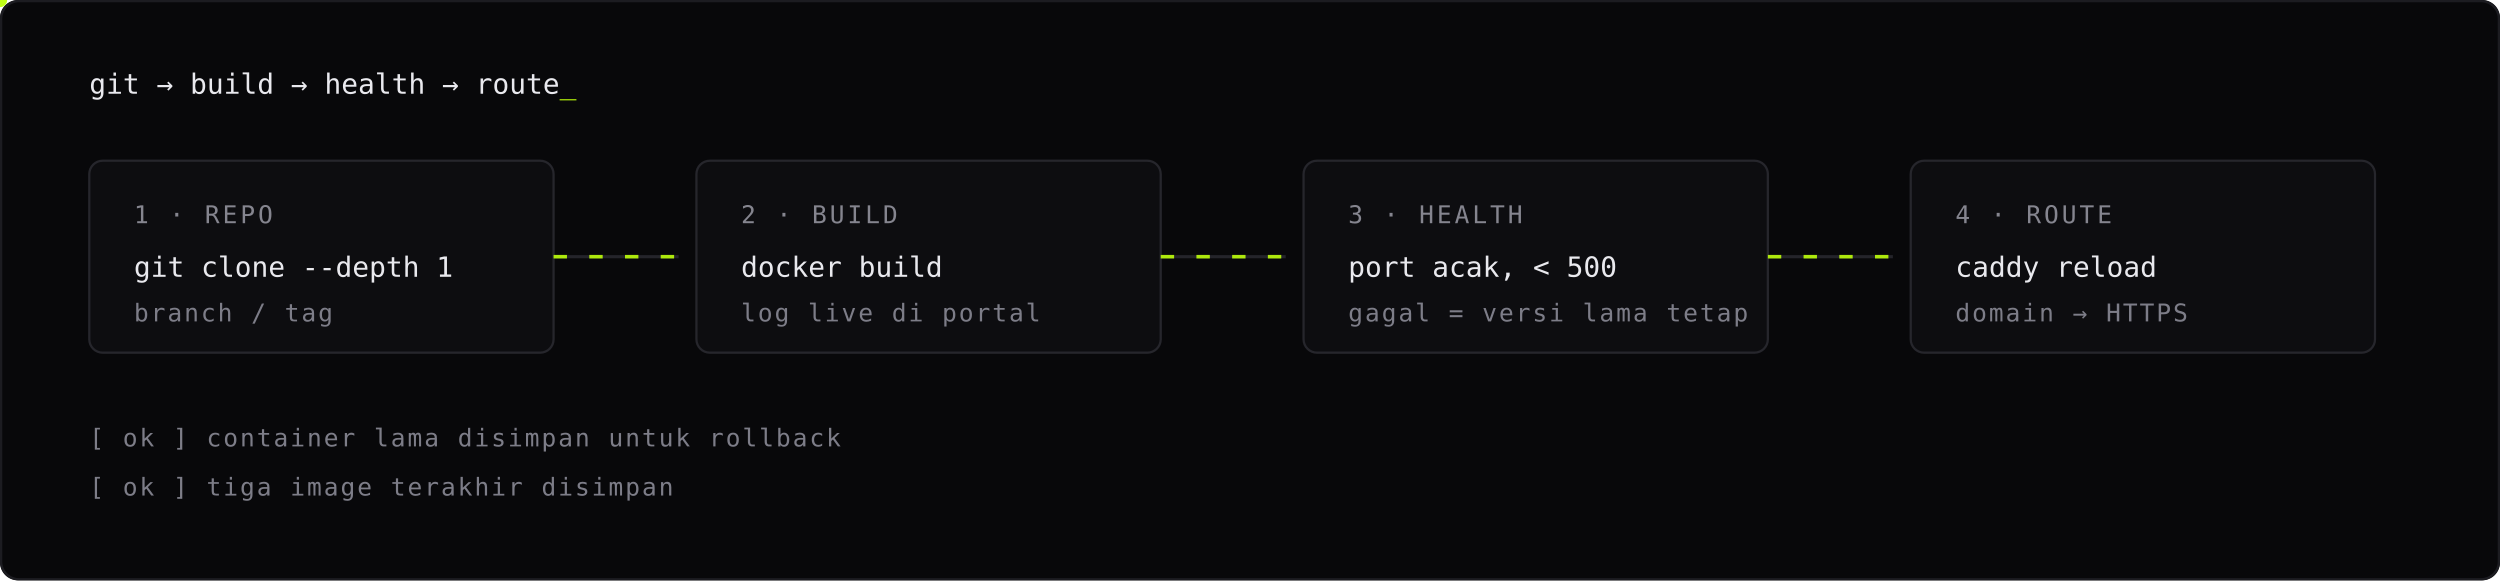
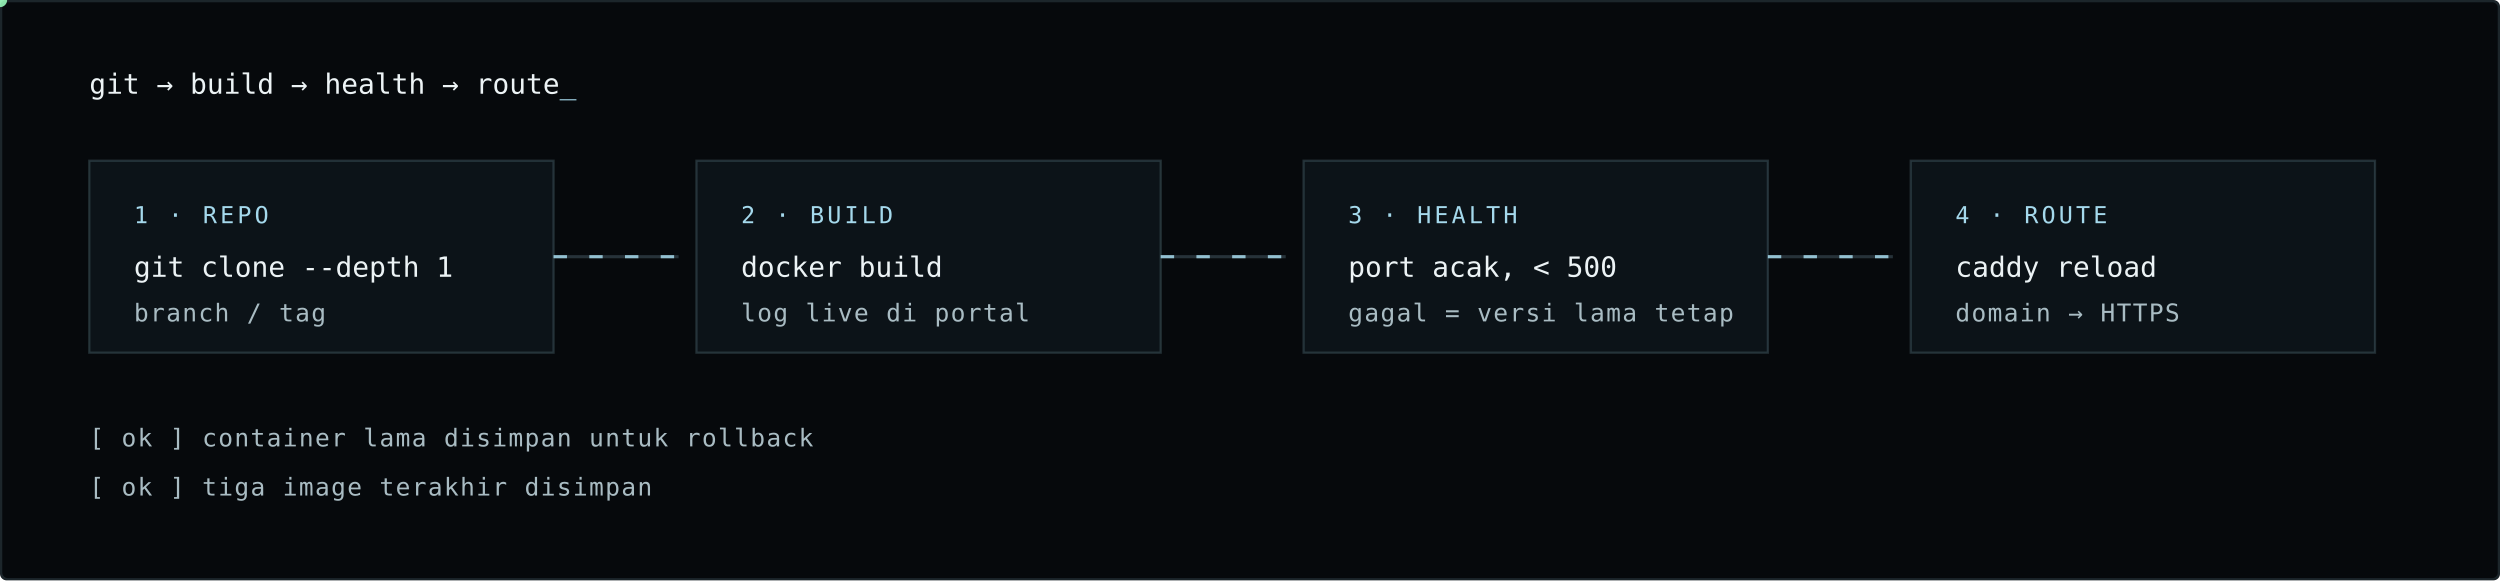
<svg xmlns="http://www.w3.org/2000/svg" viewBox="0 0 1120 260" width="1120" height="260" role="img" aria-label="Alur deploy Shoal Deploy">
  <style>
-     .bg { fill: #08080a; }
-     .node { fill: #0d0d10; stroke: #26262c; stroke-width: 1; }
-     .node.on { stroke: #4d6a12; }
-     .lbl { font-family: ui-monospace, SFMono-Regular, Menlo, Consolas, monospace; font-size: 11px; letter-spacing: .12em; fill: #85858f; }
-     .val { font-family: ui-monospace, SFMono-Regular, Menlo, Consolas, monospace; font-size: 12.5px; fill: #e9e9ee; }
-     .dim { font-family: ui-monospace, SFMono-Regular, Menlo, Consolas, monospace; font-size: 11px; fill: #7d7d88; letter-spacing: .08em; }
-     .volt { fill: #bdfe0a; }
-     .link { stroke: #24242a; stroke-width: 1.4; fill: none; }
-     .flow { stroke: #bdfe0a; stroke-width: 1.6; fill: none; stroke-dasharray: 6 10; opacity: .9; animation: dash 1.6s linear infinite; }
+     .bg { fill: #06090c; }
+     .node { fill: #0c1318; stroke: rgba(165,217,236,.18); stroke-width: 1; }
+     .lbl { font-family: "Geist Mono", ui-monospace, SFMono-Regular, Menlo, monospace; font-size: 10.5px; letter-spacing: 1.4px; fill: #a5d9ec; }
+     .val { font-family: "Geist Mono", ui-monospace, SFMono-Regular, Menlo, monospace; font-size: 12.5px; fill: #ecf3f5; }
+     .dim { font-family: "Geist Mono", ui-monospace, SFMono-Regular, Menlo, monospace; font-size: 11px; fill: #a9bcc3; letter-spacing: .6px; }
+     .ice { fill: #a5d9ec; }
+     .link { stroke: rgba(165,217,236,.2); stroke-width: 1.4; fill: none; }
+     .flow { stroke: #a5d9ec; stroke-width: 1.4; fill: none; stroke-dasharray: 6 10; opacity: .85; animation: dash 1.6s linear infinite; }
    @keyframes dash { to { stroke-dashoffset: -32; } }
-     .glow { animation: glow 4.8s ease-in-out infinite; }
    .g2 { animation: glow 4.8s ease-in-out 1.2s infinite; }
    .g3 { animation: glow 4.8s ease-in-out 2.4s infinite; }
-     .g4 { animation: glow 4.8s ease-in-out 3.6s infinite; }
-     @keyframes glow {
-       0%, 70%, 100% { opacity: .25; }
-       12%, 58% { opacity: 1; }
-     }
+     @keyframes glow { 0%, 70%, 100% { opacity: .25; } 12%, 58% { opacity: 1; } }
    .caret { animation: caret 1.1s steps(1) infinite; }
    @keyframes caret { 50% { opacity: 0; } }
+     @media (prefers-reduced-motion: reduce) { .flow,.g2,.g3,.caret { animation: none; } }
  </style>
-   <rect class="bg" width="1120" height="260" rx="8" />
-   <rect x=".5" y=".5" width="1119" height="259" rx="8" fill="none" stroke="#1c1c21" />
+   <rect class="bg" width="1120" height="260" rx="3" />
+   <rect x=".5" y=".5" width="1119" height="259" rx="3" fill="none" stroke="rgba(165,217,236,.14)" />
  <g>
-     <rect class="node" x="40" y="72" width="208" height="86" rx="6" />
+     <rect class="node" x="40" y="72" width="208" height="86" rx="0" />
    <text class="lbl" x="60" y="100">1 · REPO</text>
    <text class="val" x="60" y="124">git clone --depth 1</text>
    <text class="dim" x="60" y="144">branch / tag</text>
-     <rect class="node" x="312" y="72" width="208" height="86" rx="6" />
+     <rect class="node" x="312" y="72" width="208" height="86" rx="0" />
    <text class="lbl" x="332" y="100">2 · BUILD</text>
    <text class="val" x="332" y="124">docker build</text>
    <text class="dim" x="332" y="144">log live di portal</text>
-     <rect class="node" x="584" y="72" width="208" height="86" rx="6" />
+     <rect class="node" x="584" y="72" width="208" height="86" rx="0" />
    <text class="lbl" x="604" y="100">3 · HEALTH</text>
    <text class="val" x="604" y="124">port acak, &lt; 500</text>
    <text class="dim" x="604" y="144">gagal = versi lama tetap</text>
-     <rect class="node" x="856" y="72" width="208" height="86" rx="6" />
+     <rect class="node" x="856" y="72" width="208" height="86" rx="0" />
    <text class="lbl" x="876" y="100">4 · ROUTE</text>
    <text class="val" x="876" y="124">caddy reload</text>
    <text class="dim" x="876" y="144">domain → HTTPS</text>
  </g>
  <path class="link" d="M248 115 H304" />
  <path class="link" d="M520 115 H576" />
  <path class="link" d="M792 115 H848" />
  <path class="flow" d="M248 115 H304" />
  <path class="flow" d="M520 115 H576" />
  <path class="flow" d="M792 115 H848" />
-   <circle r="3.2" class="volt" opacity=".95">
+   <circle r="3.2" fill="#8febb0" opacity=".95">
    <animateMotion dur="6s" repeatCount="indefinite" keyPoints="0;1" keyTimes="0;1" calcMode="linear" path="M248 115 H304 L312 115 H520 H576 H584 H792 H848 H856" />
  </circle>
  <g>
-     <circle class="volt glow" cx="60" cy="150" r="0" />
    <text class="dim g3" x="40" y="200">[ ok ] container lama disimpan untuk rollback</text>
    <text class="dim g2" x="40" y="222">[ ok ] tiga image terakhir disimpan</text>
-     <text class="val" x="40" y="42">git → build → health → route<tspan class="volt caret"> _</tspan>
+     <text class="val" x="40" y="42">git → build → health → route<tspan class="ice caret"> _</tspan>
    </text>
  </g>
</svg>
